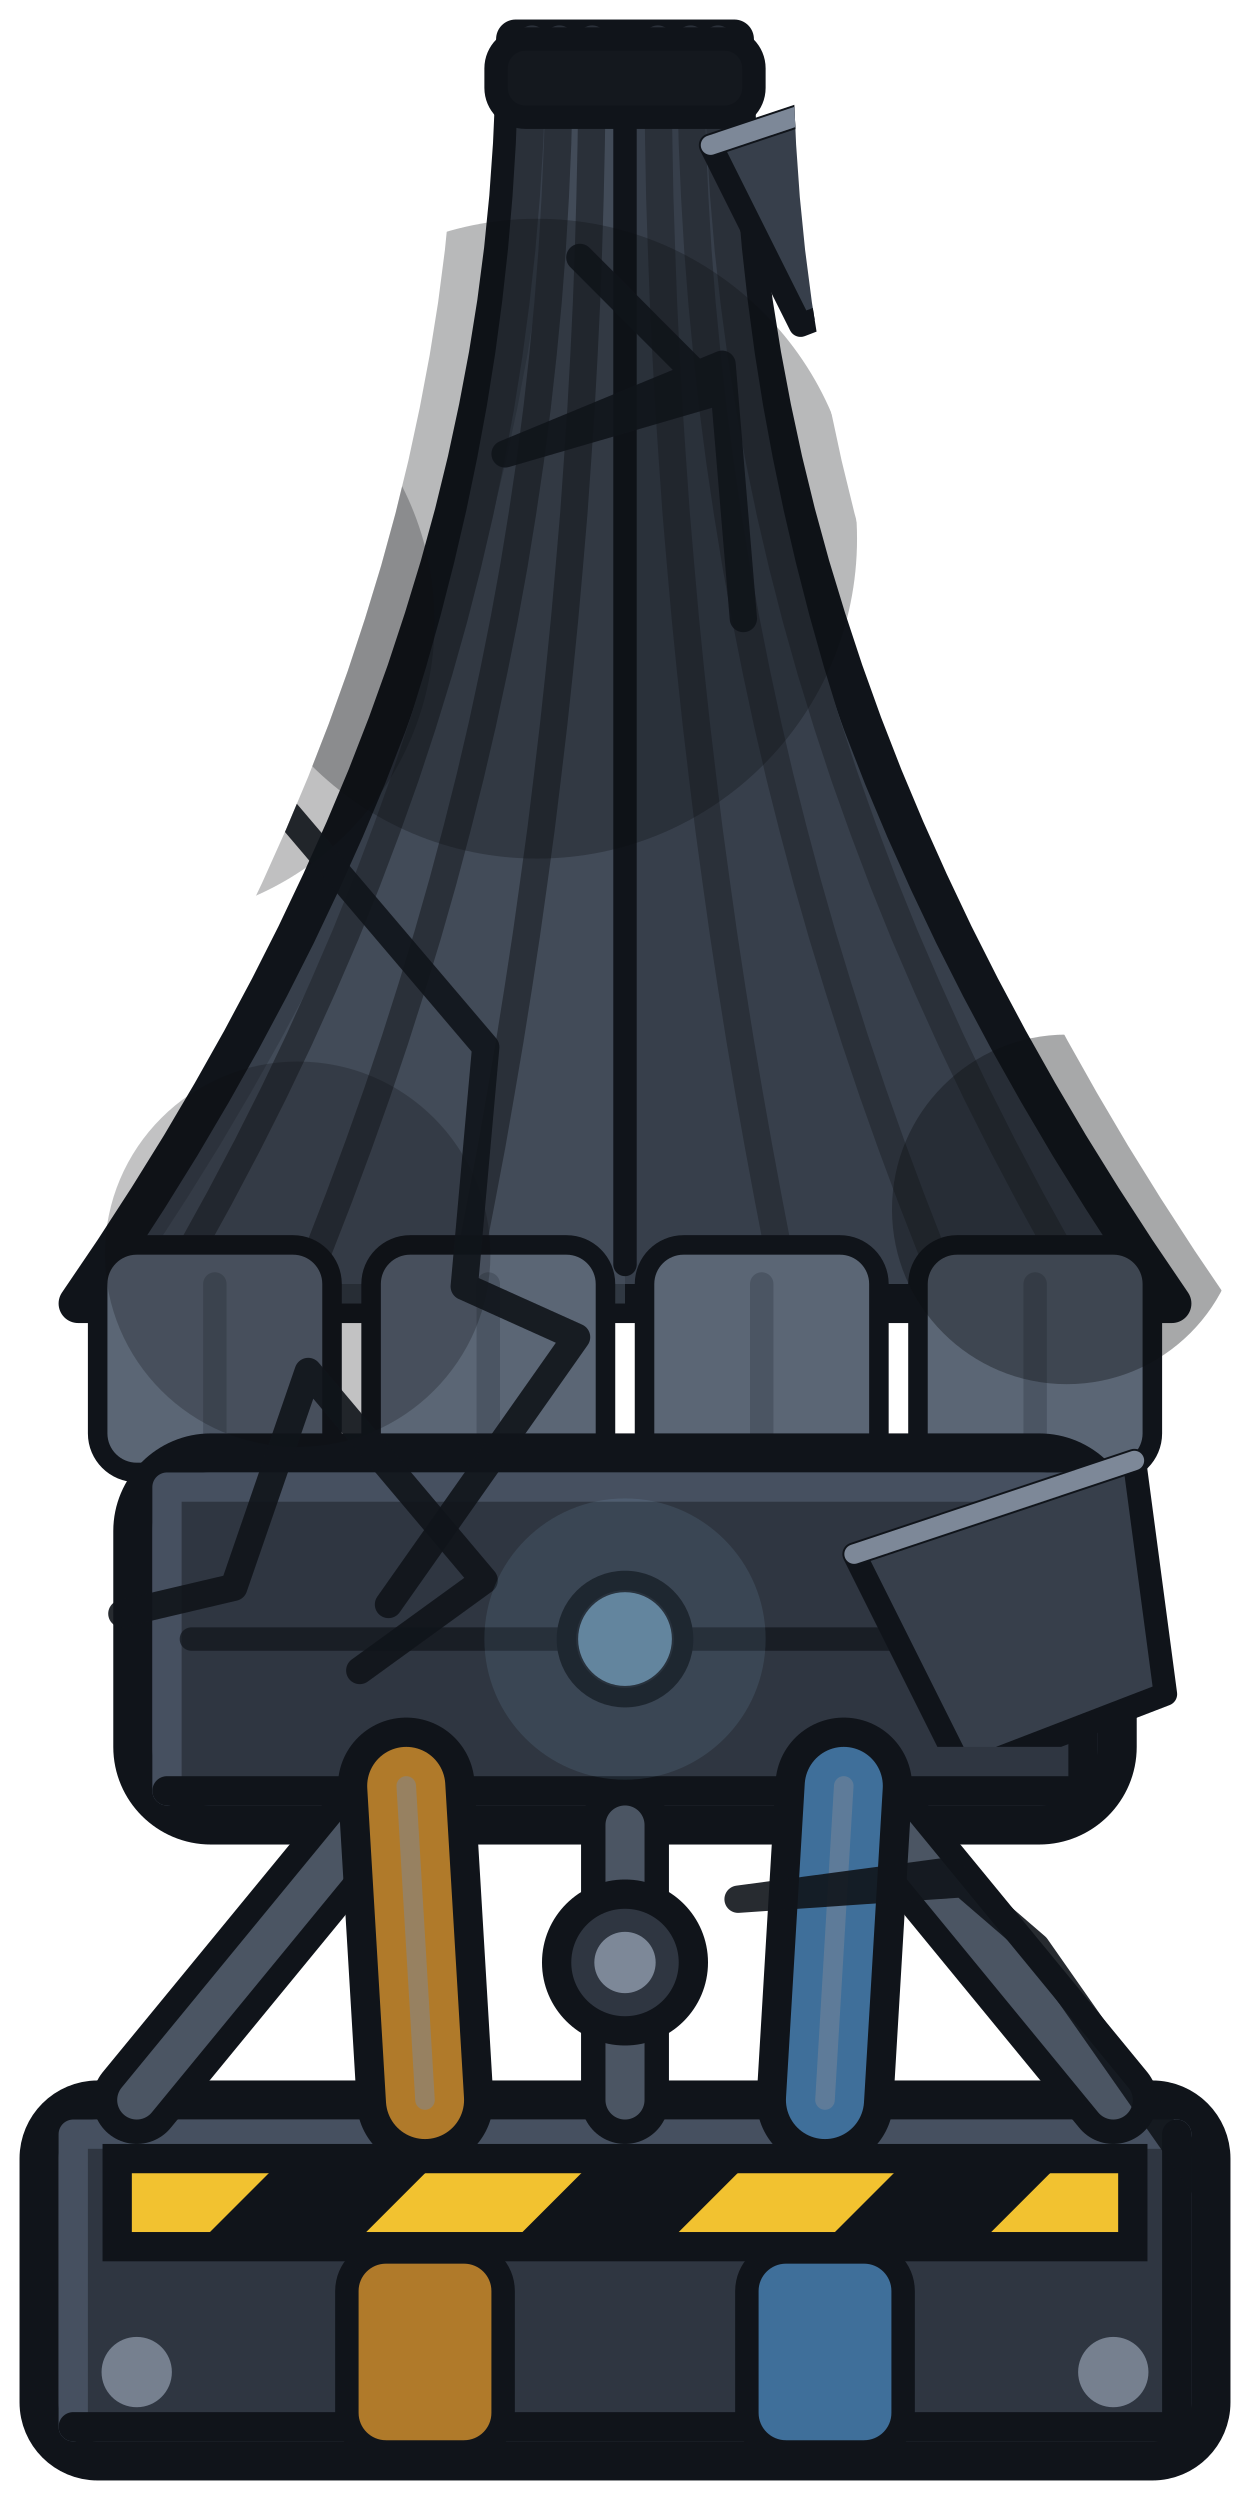
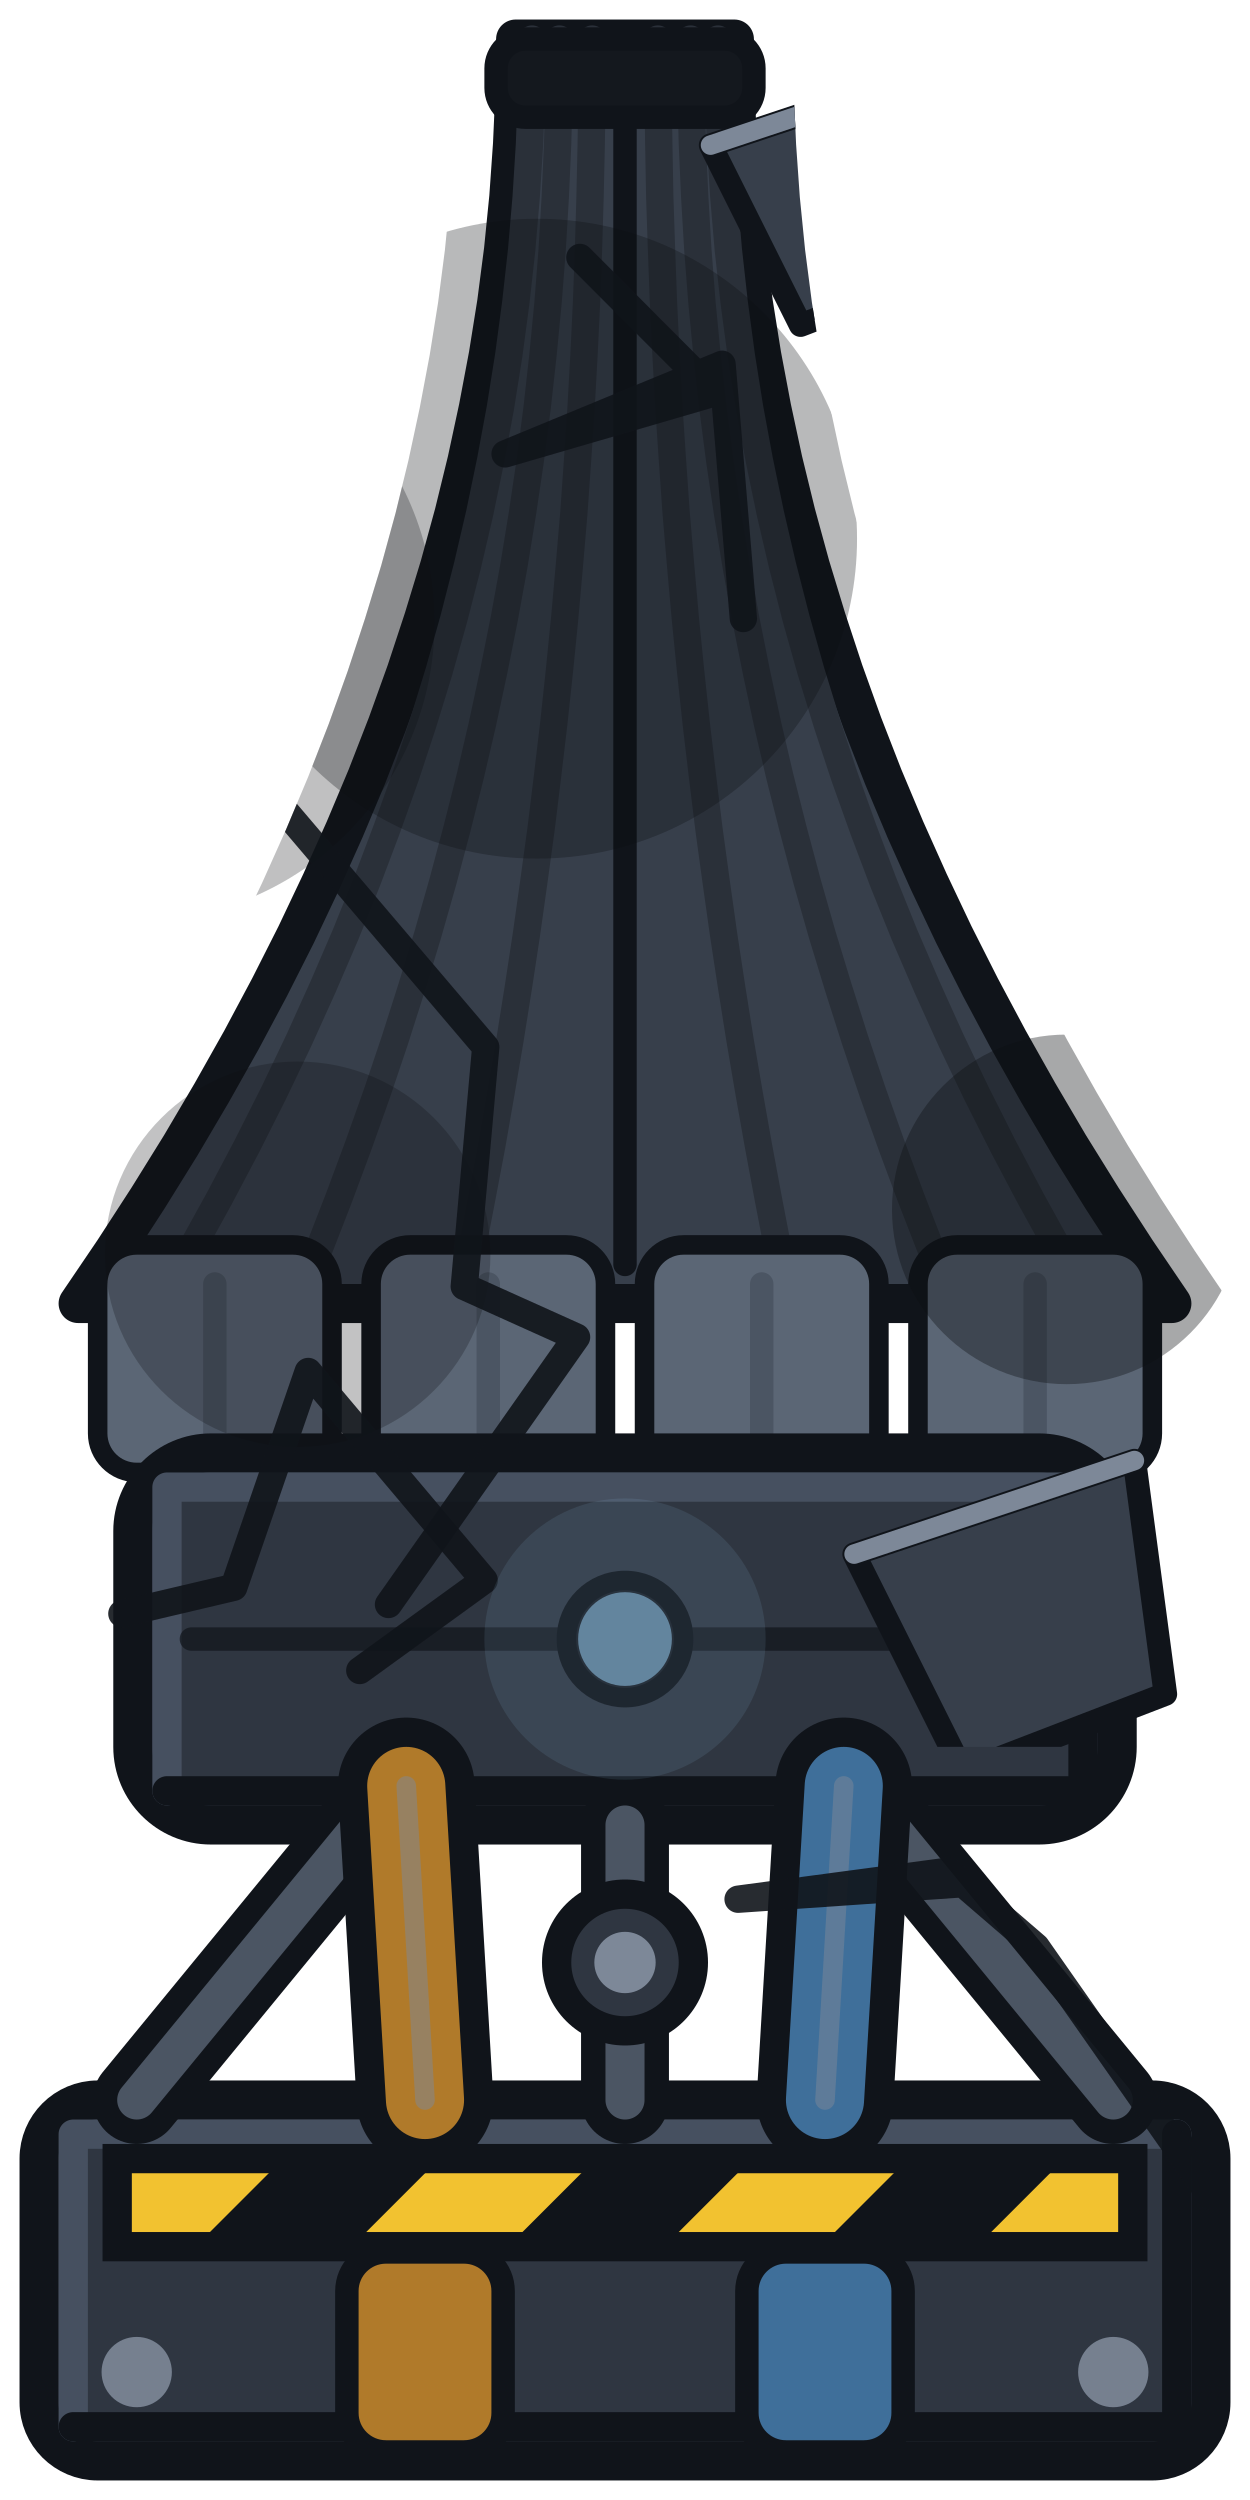
<svg xmlns="http://www.w3.org/2000/svg" width="64" height="128" viewBox="0 0 64 128">
  <defs>
    <radialGradient id="aster_lyra_c_aerospike_s_throat">
      <stop offset="0" stop-color="#ffffff" stop-opacity="0.95" />
      <stop offset="0.35" stop-color="#9fd8ff" stop-opacity="0.9" />
      <stop offset="1" stop-color="#9fd8ff" stop-opacity="0" />
    </radialGradient>
  </defs>
  <g id="base">
    <rect x="2" y="107.52" width="60" height="18.48" rx="3" fill="#2f3641" stroke="#10141a" stroke-width="2" />
    <path d="M3.75,124.25 L3.75,109.27 L60.25,109.27" fill="none" stroke="#465060" stroke-width="1.5" stroke-linejoin="round" stroke-linecap="round" />
    <path d="M60.25,109.27 L60.25,124.25 L3.75,124.25" fill="none" stroke="#10141a" stroke-width="1.5" stroke-linejoin="round" stroke-linecap="round" />
    <clipPath id="hz_spike_s_6_110">
      <rect x="6" y="110.52" width="52" height="4.51" />
    </clipPath>
    <rect x="6" y="110.52" width="52" height="4.51" fill="#f2c230" />
    <g clip-path="url(#hz_spike_s_6_110)">
      <polygon points="-6,115.03 2,115.03 6.51,110.52 -1.49,110.52" fill="#10141a" />
      <polygon points="10,115.03 18,115.03 22.51,110.52 14.51,110.52" fill="#10141a" />
      <polygon points="26,115.03 34,115.03 38.51,110.52 30.51,110.52" fill="#10141a" />
      <polygon points="42,115.03 50,115.03 54.51,110.52 46.51,110.52" fill="#10141a" />
      <polygon points="58,115.03 66,115.03 70.51,110.52 62.51,110.52" fill="#10141a" />
    </g>
    <rect x="6" y="110.52" width="52" height="4.51" fill="none" stroke="#10141a" stroke-width="1.5" />
    <circle cx="7" cy="121.45" r="1.8" fill="#7d8898" opacity="0.9" />
    <circle cx="57" cy="121.45" r="1.8" fill="#7d8898" opacity="0.9" />
    <rect x="17.76" y="115.3" width="8" height="10.24" rx="2" fill="#b07a2a" stroke="#10141a" stroke-width="1.2" />
    <rect x="38.24" y="115.3" width="8" height="10.24" rx="2" fill="#3f6f9a" stroke="#10141a" stroke-width="1.2" />
    <path d="M60,66.74 L58.17,64.04 L56.42,61.34 L54.75,58.65 L53.16,55.95 L51.64,53.25 L50.2,50.55 L48.84,47.86 L47.56,45.16 L46.35,42.46 L45.22,39.77 L44.17,37.07 L43.2,34.37 L42.31,31.67 L41.49,28.98 L40.75,26.28 L40.09,23.58 L39.51,20.88 L39,18.18 L38.57,15.49 L38.22,12.79 L37.95,10.09 L37.76,7.39 L37.64,4.7 L37.6,2 L26.4,2 L26.36,4.7 L26.24,7.39 L26.05,10.09 L25.78,12.79 L25.43,15.49 L25,18.18 L24.49,20.88 L23.91,23.58 L23.25,26.28 L22.51,28.98 L21.69,31.67 L20.8,34.37 L19.83,37.07 L18.78,39.77 L17.65,42.46 L16.44,45.16 L15.16,47.86 L13.8,50.55 L12.36,53.25 L10.84,55.95 L9.25,58.65 L7.58,61.34 L5.83,64.04 L4,66.74 Z" fill="#373f4b" stroke="#10141a" stroke-width="2" stroke-linejoin="round" stroke-linecap="round" />
-     <path d="M6,66.74 L7.83,64.04 L9.58,61.34 L11.25,58.65 L12.84,55.95 L14.36,53.25 L15.8,50.55 L17.16,47.86 L18.44,45.16 L19.65,42.46 L20.78,39.77 L21.83,37.07 L22.8,34.37 L23.69,31.67 L24.51,28.98 L25.25,26.28 L25.91,23.58 L26.49,20.88 L27,18.18 L27.43,15.49 L27.78,12.79 L28.05,10.09 L28.24,7.39 L28.36,4.7 L28.4,2 L32,2 L32,66.74 Z" fill="#4b5563" opacity="0.55" />
    <line x1="32" y1="64.74" x2="32" y2="3" stroke="#10141a" stroke-width="1.2" stroke-linecap="round" />
    <path d="M23.6,66.74 L24.15,64.04 L24.67,61.34 L25.18,58.65 L25.65,55.95 L26.11,53.25 L26.54,50.55 L26.95,47.86 L27.33,45.16 L27.7,42.46 L28.03,39.77 L28.35,37.07 L28.64,34.37 L28.91,31.67 L29.15,28.98 L29.38,26.28 L29.57,23.58 L29.75,20.88 L29.9,18.18 L30.03,15.49 L30.13,12.79 L30.21,10.09 L30.27,7.39 L30.31,4.7 L30.32,2" fill="none" stroke="#2a3039" stroke-width="1.4" stroke-linejoin="round" stroke-linecap="round" />
    <path d="M40.4,66.74 L39.85,64.04 L39.33,61.34 L38.83,58.65 L38.35,55.95 L37.89,53.25 L37.46,50.55 L37.05,47.86 L36.67,45.16 L36.3,42.46 L35.97,39.77 L35.65,37.07 L35.36,34.37 L35.09,31.67 L34.85,28.98 L34.62,26.28 L34.43,23.58 L34.25,20.88 L34.1,18.18 L33.97,15.49 L33.87,12.79 L33.78,10.09 L33.73,7.39 L33.69,4.7 L33.68,2" fill="none" stroke="#2a3039" stroke-width="1.4" stroke-linejoin="round" stroke-linecap="round" />
    <path d="M15.2,66.74 L16.3,64.04 L17.35,61.34 L18.35,58.65 L19.31,55.95 L20.22,53.25 L21.08,50.55 L21.9,47.86 L22.67,45.16 L23.39,42.46 L24.07,39.77 L24.7,37.07 L25.28,34.37 L25.82,31.67 L26.31,28.98 L26.75,26.28 L27.15,23.58 L27.5,20.88 L27.8,18.18 L28.06,15.49 L28.27,12.79 L28.43,10.09 L28.55,7.39 L28.62,4.7 L28.64,2" fill="none" stroke="#2a3039" stroke-width="1.4" stroke-linejoin="round" stroke-linecap="round" />
    <path d="M48.8,66.74 L47.7,64.04 L46.65,61.34 L45.65,58.65 L44.69,55.95 L43.78,53.25 L42.92,50.55 L42.1,47.86 L41.33,45.16 L40.61,42.46 L39.93,39.77 L39.3,37.07 L38.72,34.37 L38.18,31.67 L37.69,28.98 L37.25,26.28 L36.85,23.58 L36.5,20.88 L36.2,18.18 L35.94,15.49 L35.73,12.79 L35.57,10.09 L35.45,7.39 L35.38,4.7 L35.36,2" fill="none" stroke="#2a3039" stroke-width="1.4" stroke-linejoin="round" stroke-linecap="round" />
    <path d="M8.2,66.74 L9.75,64.04 L11.24,61.34 L12.66,58.65 L14.02,55.95 L15.31,53.25 L16.53,50.55 L17.69,47.86 L18.78,45.16 L19.8,42.46 L20.76,39.77 L21.65,37.07 L22.48,34.37 L23.24,31.67 L23.93,28.98 L24.56,26.28 L25.12,23.58 L25.62,20.88 L26.05,18.18 L26.41,15.49 L26.71,12.79 L26.94,10.09 L27.11,7.39 L27.21,4.7 L27.24,2" fill="none" stroke="#2a3039" stroke-width="1.4" stroke-linejoin="round" stroke-linecap="round" />
    <path d="M55.8,66.74 L54.25,64.04 L52.76,61.34 L51.34,58.65 L49.98,55.95 L48.69,53.25 L47.47,50.55 L46.31,47.86 L45.22,45.16 L44.2,42.46 L43.24,39.77 L42.35,37.07 L41.52,34.37 L40.76,31.67 L40.07,28.98 L39.44,26.28 L38.88,23.58 L38.38,20.88 L37.95,18.18 L37.59,15.49 L37.29,12.79 L37.06,10.09 L36.89,7.39 L36.79,4.7 L36.76,2" fill="none" stroke="#2a3039" stroke-width="1.4" stroke-linejoin="round" stroke-linecap="round" />
    <rect x="25.4" y="2" width="13.2" height="4" rx="1.5" fill="#14181e" stroke="#10141a" stroke-width="1.2" />
    <rect x="5" y="63.74" width="12" height="11.65" rx="2" fill="#5b6675" stroke="#10141a" stroke-width="1" />
    <line x1="11" y1="65.74" x2="11" y2="74.39" stroke="#4b5563" stroke-width="1.2" stroke-linecap="round" />
    <rect x="19" y="63.74" width="12" height="11.65" rx="2" fill="#5b6675" stroke="#10141a" stroke-width="1" />
    <line x1="25" y1="65.74" x2="25" y2="74.39" stroke="#4b5563" stroke-width="1.2" stroke-linecap="round" />
    <rect x="33" y="63.74" width="12" height="11.65" rx="2" fill="#5b6675" stroke="#10141a" stroke-width="1" />
    <line x1="39" y1="65.74" x2="39" y2="74.39" stroke="#4b5563" stroke-width="1.2" stroke-linecap="round" />
    <rect x="47" y="63.74" width="12" height="11.65" rx="2" fill="#5b6675" stroke="#10141a" stroke-width="1" />
    <line x1="53" y1="65.74" x2="53" y2="74.39" stroke="#4b5563" stroke-width="1.2" stroke-linecap="round" />
    <rect x="6.8" y="74.39" width="50.4" height="19.05" rx="4" fill="#2f3641" stroke="#10141a" stroke-width="2" />
    <path d="M8.55,91.69 L8.55,76.14 L55.45,76.14" fill="none" stroke="#465060" stroke-width="1.5" stroke-linejoin="round" stroke-linecap="round" />
    <path d="M55.45,76.14 L55.45,91.69 L8.55,91.69" fill="none" stroke="#10141a" stroke-width="1.5" stroke-linejoin="round" stroke-linecap="round" />
    <line x1="9.8" y1="83.92" x2="54.2" y2="83.92" stroke="#10141a" stroke-width="1.2" stroke-linecap="round" opacity="0.7" />
    <line x1="7" y1="107.52" x2="18.56" y2="93.44" stroke="#10141a" stroke-width="4.5" stroke-linecap="round" />
    <line x1="7" y1="107.52" x2="18.56" y2="93.44" stroke="#4b5563" stroke-width="2" stroke-linecap="round" />
    <line x1="57" y1="107.52" x2="45.44" y2="93.44" stroke="#10141a" stroke-width="4.5" stroke-linecap="round" />
    <line x1="57" y1="107.52" x2="45.44" y2="93.44" stroke="#4b5563" stroke-width="2" stroke-linecap="round" />
    <line x1="32" y1="93.44" x2="32" y2="107.52" stroke="#10141a" stroke-width="4.5" stroke-linecap="round" />
    <line x1="32" y1="93.44" x2="32" y2="107.52" stroke="#4b5563" stroke-width="2" stroke-linecap="round" />
    <circle cx="32" cy="100.48" r="3.5" fill="#2f3641" stroke="#10141a" stroke-width="1.5" />
    <circle cx="32" cy="100.48" r="1.57" fill="#7d8898" />
    <line x1="20.8" y1="91.44" x2="21.76" y2="107.52" stroke="#10141a" stroke-width="7" stroke-linecap="round" />
    <line x1="20.8" y1="91.44" x2="21.76" y2="107.52" stroke="#b07a2a" stroke-width="4" stroke-linecap="round" />
    <line x1="20.8" y1="91.44" x2="21.76" y2="107.52" stroke="#7d8898" stroke-width="1" stroke-linecap="round" opacity="0.5" />
    <line x1="43.2" y1="91.44" x2="42.24" y2="107.52" stroke="#10141a" stroke-width="7" stroke-linecap="round" />
    <line x1="43.2" y1="91.44" x2="42.24" y2="107.52" stroke="#3f6f9a" stroke-width="4" stroke-linecap="round" />
    <line x1="43.2" y1="91.44" x2="42.24" y2="107.52" stroke="#7d8898" stroke-width="1" stroke-linecap="round" opacity="0.5" />
    <circle cx="32" cy="83.92" r="3" fill="#1b2028" stroke="#10141a" stroke-width="1" />
    <clipPath id="components_aster_lyra_s_clip0">
      <path d="M63,93.44 L63,66.74 L61.17,64.04 L59.42,61.34 L57.75,58.65 L56.16,55.95 L54.64,53.25 L53.2,50.55 L51.84,47.86 L50.56,45.16 L49.35,42.46 L48.22,39.77 L47.17,37.07 L46.2,34.37 L45.31,31.67 L44.49,28.98 L43.75,26.28 L43.09,23.58 L42.51,20.88 L42,18.18 L41.57,15.49 L41.22,12.79 L40.95,10.09 L40.76,7.39 L40.64,4.7 L40.6,2 L23.4,2 L23.36,4.7 L23.24,7.39 L23.05,10.09 L22.78,12.79 L22.43,15.49 L22,18.18 L21.49,20.88 L20.91,23.58 L20.25,26.28 L19.51,28.98 L18.69,31.67 L17.8,34.37 L16.83,37.07 L15.78,39.77 L14.65,42.46 L13.44,45.16 L12.16,47.86 L10.8,50.55 L9.36,53.25 L7.84,55.95 L6.25,58.65 L4.58,61.34 L2.83,64.04 L1,66.74 L1,93.44 Z M2,89.44 H62 V126 H2 Z" />
    </clipPath>
    <g clip-path="url(#components_aster_lyra_s_clip0)">
      <circle cx="6.94" cy="31.84" r="15.31" fill="#0b0d10" opacity="0.26" />
      <circle cx="54.62" cy="61.92" r="8.95" fill="#0b0d10" opacity="0.36" />
      <circle cx="27.5" cy="27.58" r="16.38" fill="#0b0d10" opacity="0.29" />
      <circle cx="15.24" cy="64.22" r="9.87" fill="#0b0d10" opacity="0.25" />
      <path d="M6.24,82.62 L11.97,81.27 L15.78,70.22 L24.79,80.91 L18.42,85.53" fill="none" stroke="#10141a" stroke-width="1.4" stroke-linejoin="round" stroke-linecap="round" opacity="0.9" />
      <path d="M19.89,82.15 L29.52,68.46 L23.77,65.87 L24.87,53.61 L14.2,41.06" fill="none" stroke="#10141a" stroke-width="1.4" stroke-linejoin="round" stroke-linecap="round" opacity="0.9" />
      <path d="M49.84,96.41 L37.79,97.24 L48.56,95.8 L53.05,99.67 L62,112.46" fill="none" stroke="#10141a" stroke-width="1.4" stroke-linejoin="round" stroke-linecap="round" opacity="0.9" />
      <path d="M29.69,13.18 L36.6,20.11 L25.86,23.24 L36.97,18.65 L38.06,31.67" fill="none" stroke="#10141a" stroke-width="1.4" stroke-linejoin="round" stroke-linecap="round" opacity="0.9" />
      <polygon points="43.73,79.57 58.08,74.78 59.67,86.74 49.31,90.73" fill="#373f4b" stroke="#10141a" stroke-width="1.2" stroke-linejoin="round" />
      <line x1="43.73" y1="79.57" x2="58.08" y2="74.78" stroke="#7d8898" stroke-width="1" stroke-linecap="round" />
      <polygon points="36.38,7.43 48.24,3.47 49.55,13.36 40.99,16.65" fill="#373f4b" stroke="#10141a" stroke-width="1.2" stroke-linejoin="round" />
      <line x1="36.38" y1="7.43" x2="48.24" y2="3.47" stroke="#7d8898" stroke-width="1" stroke-linecap="round" />
    </g>
  </g>
  <g id="emissive">
    <g opacity="0.55">
      <g data-light="glow">
        <circle cx="32" cy="83.92" r="7.2" fill="#9fd8ff" opacity="0.18" />
        <circle cx="32" cy="83.92" r="2.4" fill="#9fd8ff" />
      </g>
    </g>
  </g>
</svg>
